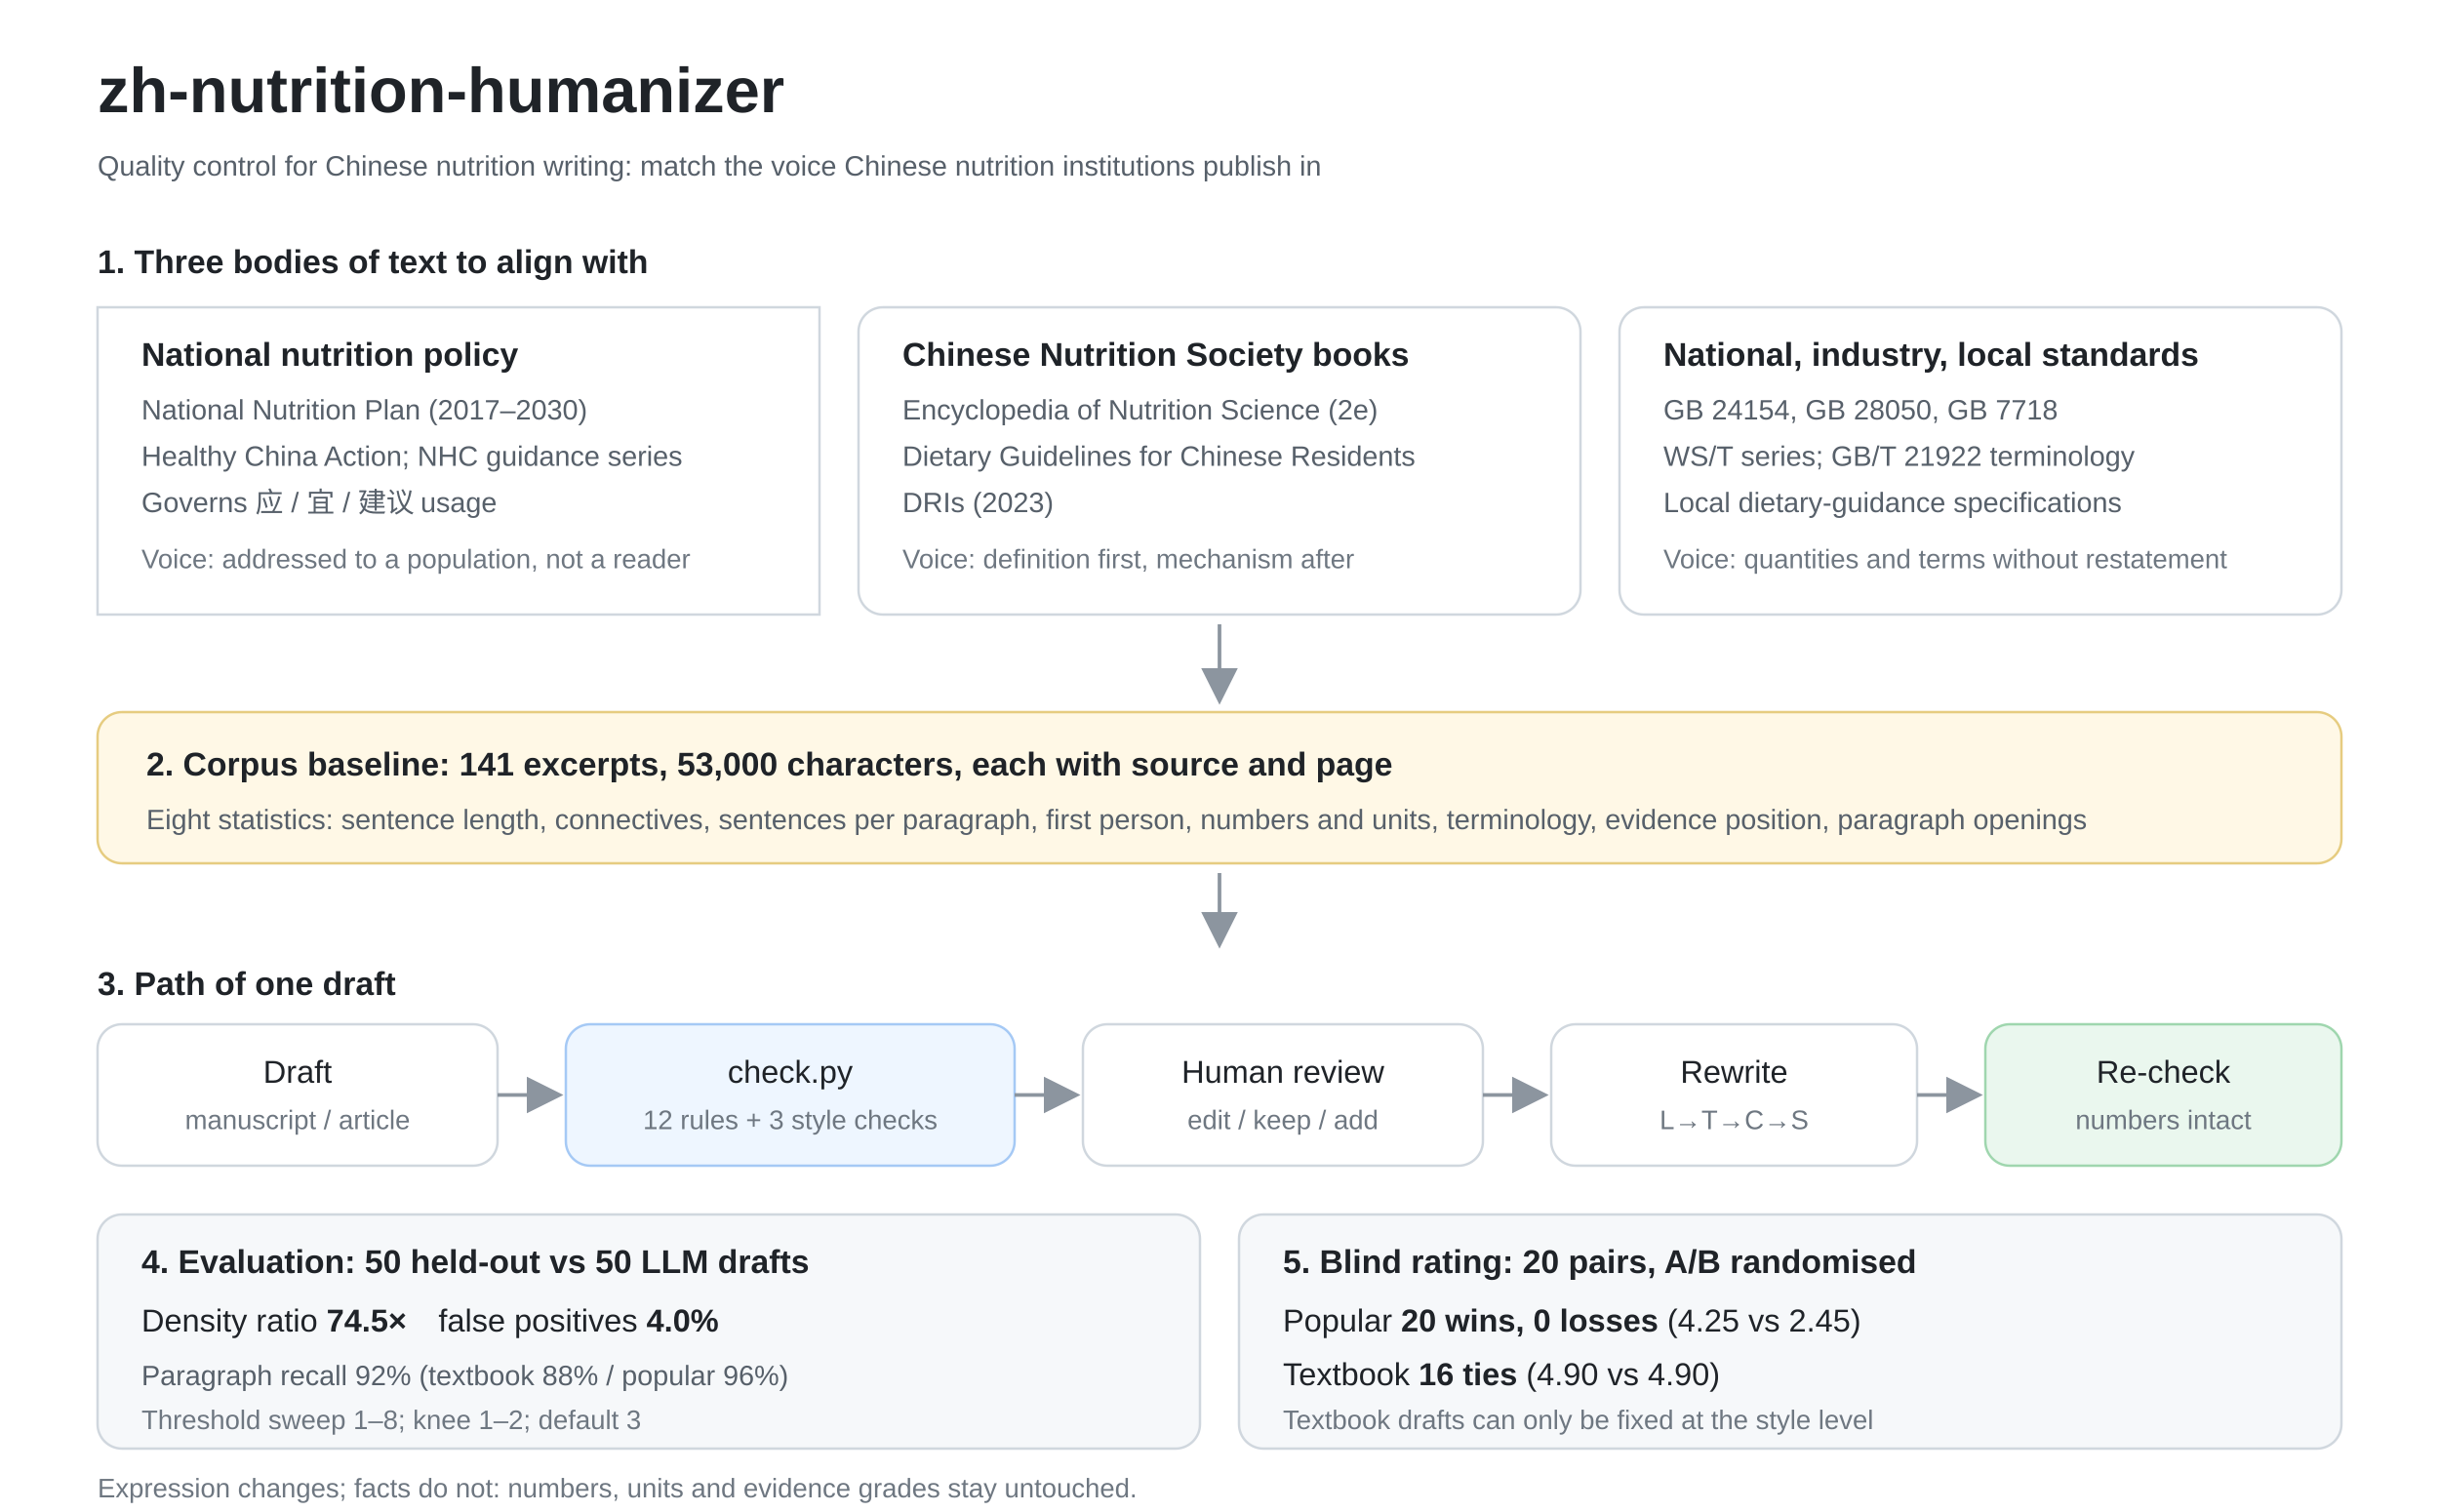
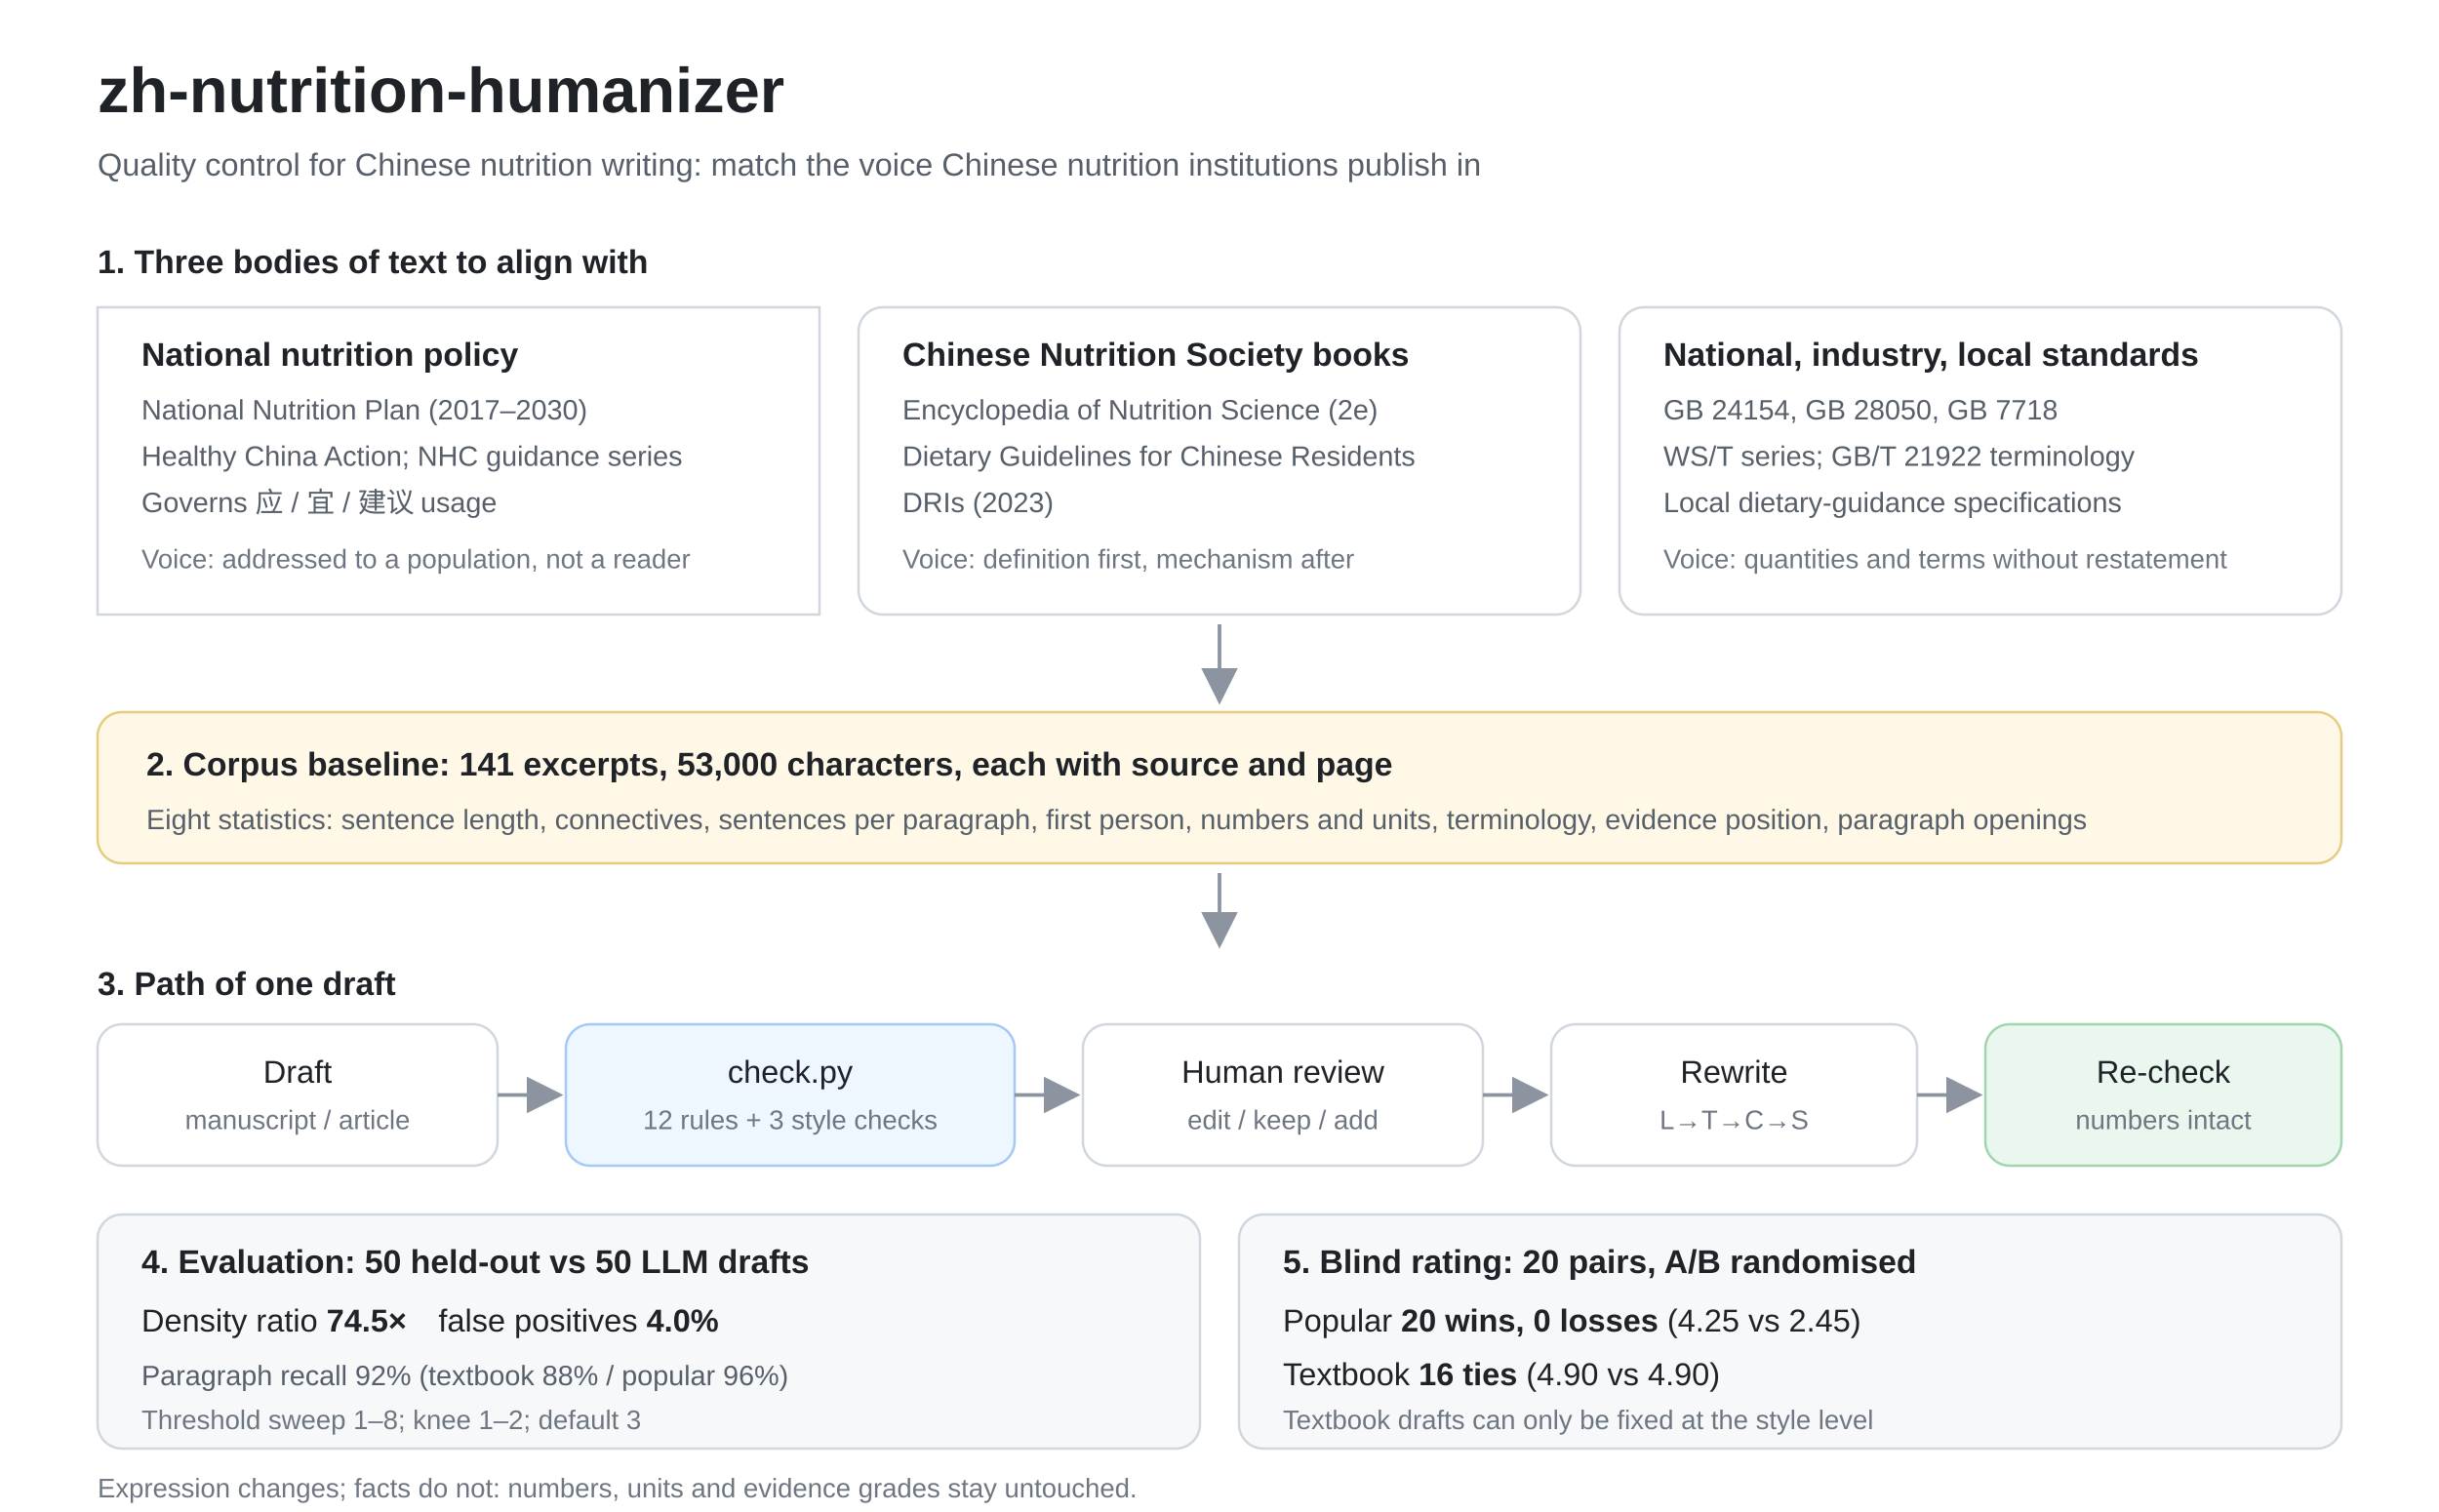
<svg xmlns="http://www.w3.org/2000/svg" width="1000" height="620" viewBox="0 0 1000 620" font-family="'Helvetica Neue',Arial,'Noto Sans',sans-serif">
  <defs>
    <marker id="arr" markerWidth="10" markerHeight="10" refX="8" refY="5" orient="auto">
      <path d="M0,0 L10,5 L0,10 z" fill="#8c959f" />
    </marker>
-     <style>
-       .t  { font-size: 13px; fill: #1f2328; }
-       .s  { font-size: 11.5px; fill: #57606a; }
-       .h  { font-size: 13.5px; font-weight: 700; fill: #1f2328; }
-       .n  { font-size: 11px; fill: #6e7781; }
-     </style>
  </defs>
  <rect width="1000" height="620" fill="#ffffff" />
  <text x="40" y="46" font-size="26" font-weight="700" fill="#1f2328">zh-nutrition-humanizer</text>
-   <text x="40" y="72" class="s" font-size="13">Quality control for Chinese nutrition writing: match the voice Chinese nutrition institutions publish in</text>
-   <text x="40" y="112" class="h">1. Three bodies of text to align with</text>
+   <text x="40" y="72" font-size="13" fill="#57606a">Quality control for Chinese nutrition writing: match the voice Chinese nutrition institutions publish in</text>
+   <text x="40" y="112" font-size="13.5px" font-weight="700" fill="#1f2328">1. Three bodies of text to align with</text>
  <rect x="40" y="126" width="296" height="126" r="10" fill="#ffffff" stroke="#d0d7de" />
-   <text x="58" y="150" class="h">National nutrition policy</text>
-   <text x="58" y="172" class="s">National Nutrition Plan (2017–2030)</text>
-   <text x="58" y="191" class="s">Healthy China Action; NHC guidance series</text>
-   <text x="58" y="210" class="s">Governs 应 / 宜 / 建议 usage</text>
-   <text x="58" y="233" class="n">Voice: addressed to a population, not a reader</text>
+   <text x="58" y="150" font-size="13.5px" font-weight="700" fill="#1f2328">National nutrition policy</text>
+   <text x="58" y="172" font-size="11.5px" fill="#57606a">National Nutrition Plan (2017–2030)</text>
+   <text x="58" y="191" font-size="11.5px" fill="#57606a">Healthy China Action; NHC guidance series</text>
+   <text x="58" y="210" font-size="11.5px" fill="#57606a">Governs 应 / 宜 / 建议 usage</text>
+   <text x="58" y="233" font-size="11px" fill="#6e7781">Voice: addressed to a population, not a reader</text>
  <rect x="352" y="126" width="296" height="126" rx="10" fill="#ffffff" stroke="#d0d7de" />
-   <text x="370" y="150" class="h">Chinese Nutrition Society books</text>
-   <text x="370" y="172" class="s">Encyclopedia of Nutrition Science (2e)</text>
-   <text x="370" y="191" class="s">Dietary Guidelines for Chinese Residents</text>
-   <text x="370" y="210" class="s">DRIs (2023)</text>
-   <text x="370" y="233" class="n">Voice: definition first, mechanism after</text>
+   <text x="370" y="150" font-size="13.5px" font-weight="700" fill="#1f2328">Chinese Nutrition Society books</text>
+   <text x="370" y="172" font-size="11.5px" fill="#57606a">Encyclopedia of Nutrition Science (2e)</text>
+   <text x="370" y="191" font-size="11.5px" fill="#57606a">Dietary Guidelines for Chinese Residents</text>
+   <text x="370" y="210" font-size="11.5px" fill="#57606a">DRIs (2023)</text>
+   <text x="370" y="233" font-size="11px" fill="#6e7781">Voice: definition first, mechanism after</text>
  <rect x="664" y="126" width="296" height="126" rx="10" fill="#ffffff" stroke="#d0d7de" />
-   <text x="682" y="150" class="h">National, industry, local standards</text>
-   <text x="682" y="172" class="s">GB 24154, GB 28050, GB 7718</text>
-   <text x="682" y="191" class="s">WS/T series; GB/T 21922 terminology</text>
-   <text x="682" y="210" class="s">Local dietary-guidance specifications</text>
-   <text x="682" y="233" class="n">Voice: quantities and terms without restatement</text>
+   <text x="682" y="150" font-size="13.5px" font-weight="700" fill="#1f2328">National, industry, local standards</text>
+   <text x="682" y="172" font-size="11.5px" fill="#57606a">GB 24154, GB 28050, GB 7718</text>
+   <text x="682" y="191" font-size="11.5px" fill="#57606a">WS/T series; GB/T 21922 terminology</text>
+   <text x="682" y="210" font-size="11.5px" fill="#57606a">Local dietary-guidance specifications</text>
+   <text x="682" y="233" font-size="11px" fill="#6e7781">Voice: quantities and terms without restatement</text>
  <line x1="500" y1="256" x2="500" y2="286" stroke="#8c959f" stroke-width="1.5" marker-end="url(#arr)" />
  <rect x="40" y="292" width="920" height="62" rx="10" fill="#fff8e6" stroke="#e6cc80" />
-   <text x="60" y="318" class="h">2. Corpus baseline: 141 excerpts, 53,000 characters, each with source and page</text>
-   <text x="60" y="340" class="s">Eight statistics: sentence length, connectives, sentences per paragraph, first person, numbers and units, terminology, evidence position, paragraph openings</text>
+   <text x="60" y="318" font-size="13.5px" font-weight="700" fill="#1f2328">2. Corpus baseline: 141 excerpts, 53,000 characters, each with source and page</text>
+   <text x="60" y="340" font-size="11.5px" fill="#57606a">Eight statistics: sentence length, connectives, sentences per paragraph, first person, numbers and units, terminology, evidence position, paragraph openings</text>
  <line x1="500" y1="358" x2="500" y2="386" stroke="#8c959f" stroke-width="1.5" marker-end="url(#arr)" />
-   <text x="40" y="408" class="h">3. Path of one draft</text>
+   <text x="40" y="408" font-size="13.5px" font-weight="700" fill="#1f2328">3. Path of one draft</text>
  <rect x="40" y="420" width="164" height="58" rx="10" fill="#ffffff" stroke="#d0d7de" />
-   <text x="122" y="444" class="t" text-anchor="middle">Draft</text>
-   <text x="122" y="463" class="n" text-anchor="middle">manuscript / article</text>
+   <text x="122" y="444" text-anchor="middle" font-size="13px" fill="#1f2328">Draft</text>
+   <text x="122" y="463" text-anchor="middle" font-size="11px" fill="#6e7781">manuscript / article</text>
  <rect x="232" y="420" width="184" height="58" rx="10" fill="#eef6ff" stroke="#a5c9f5" />
-   <text x="324" y="444" class="t" text-anchor="middle">check.py</text>
-   <text x="324" y="463" class="n" text-anchor="middle">12 rules + 3 style checks</text>
+   <text x="324" y="444" text-anchor="middle" font-size="13px" fill="#1f2328">check.py</text>
+   <text x="324" y="463" text-anchor="middle" font-size="11px" fill="#6e7781">12 rules + 3 style checks</text>
  <rect x="444" y="420" width="164" height="58" rx="10" fill="#ffffff" stroke="#d0d7de" />
-   <text x="526" y="444" class="t" text-anchor="middle">Human review</text>
-   <text x="526" y="463" class="n" text-anchor="middle">edit / keep / add</text>
+   <text x="526" y="444" text-anchor="middle" font-size="13px" fill="#1f2328">Human review</text>
+   <text x="526" y="463" text-anchor="middle" font-size="11px" fill="#6e7781">edit / keep / add</text>
  <rect x="636" y="420" width="150" height="58" rx="10" fill="#ffffff" stroke="#d0d7de" />
-   <text x="711" y="444" class="t" text-anchor="middle">Rewrite</text>
-   <text x="711" y="463" class="n" text-anchor="middle">L→T→C→S</text>
+   <text x="711" y="444" text-anchor="middle" font-size="13px" fill="#1f2328">Rewrite</text>
+   <text x="711" y="463" text-anchor="middle" font-size="11px" fill="#6e7781">L→T→C→S</text>
  <rect x="814" y="420" width="146" height="58" rx="10" fill="#eaf7ee" stroke="#9fd6ae" />
-   <text x="887" y="444" class="t" text-anchor="middle">Re-check</text>
-   <text x="887" y="463" class="n" text-anchor="middle">numbers intact</text>
+   <text x="887" y="444" text-anchor="middle" font-size="13px" fill="#1f2328">Re-check</text>
+   <text x="887" y="463" text-anchor="middle" font-size="11px" fill="#6e7781">numbers intact</text>
  <line x1="204" y1="449" x2="228" y2="449" stroke="#8c959f" stroke-width="1.5" marker-end="url(#arr)" />
  <line x1="416" y1="449" x2="440" y2="449" stroke="#8c959f" stroke-width="1.5" marker-end="url(#arr)" />
  <line x1="608" y1="449" x2="632" y2="449" stroke="#8c959f" stroke-width="1.5" marker-end="url(#arr)" />
  <line x1="786" y1="449" x2="810" y2="449" stroke="#8c959f" stroke-width="1.5" marker-end="url(#arr)" />
  <rect x="40" y="498" width="452" height="96" rx="10" fill="#f6f8fa" stroke="#d0d7de" />
-   <text x="58" y="522" class="h">4. Evaluation: 50 held-out vs 50 LLM drafts</text>
-   <text x="58" y="546" class="t">Density ratio <tspan font-weight="700">74.5×</tspan>　false positives <tspan font-weight="700">4.0%</tspan>
+   <text x="58" y="522" font-size="13.5px" font-weight="700" fill="#1f2328">4. Evaluation: 50 held-out vs 50 LLM drafts</text>
+   <text x="58" y="546" font-size="13px" fill="#1f2328">Density ratio <tspan font-weight="700">74.5×</tspan>　false positives <tspan font-weight="700">4.0%</tspan>
  </text>
-   <text x="58" y="568" class="s">Paragraph recall 92% (textbook 88% / popular 96%)</text>
-   <text x="58" y="586" class="n">Threshold sweep 1–8; knee 1–2; default 3</text>
+   <text x="58" y="568" font-size="11.5px" fill="#57606a">Paragraph recall 92% (textbook 88% / popular 96%)</text>
+   <text x="58" y="586" font-size="11px" fill="#6e7781">Threshold sweep 1–8; knee 1–2; default 3</text>
  <rect x="508" y="498" width="452" height="96" rx="10" fill="#f6f8fa" stroke="#d0d7de" />
-   <text x="526" y="522" class="h">5. Blind rating: 20 pairs, A/B randomised</text>
-   <text x="526" y="546" class="t">Popular <tspan font-weight="700">20 wins, 0 losses</tspan> (4.25 vs 2.45)</text>
-   <text x="526" y="568" class="t">Textbook <tspan font-weight="700">16 ties</tspan> (4.90 vs 4.90)</text>
-   <text x="526" y="586" class="n">Textbook drafts can only be fixed at the style level</text>
-   <text x="40" y="614" class="n">Expression changes; facts do not: numbers, units and evidence grades stay untouched.</text>
+   <text x="526" y="522" font-size="13.5px" font-weight="700" fill="#1f2328">5. Blind rating: 20 pairs, A/B randomised</text>
+   <text x="526" y="546" font-size="13px" fill="#1f2328">Popular <tspan font-weight="700">20 wins, 0 losses</tspan> (4.25 vs 2.45)</text>
+   <text x="526" y="568" font-size="13px" fill="#1f2328">Textbook <tspan font-weight="700">16 ties</tspan> (4.90 vs 4.90)</text>
+   <text x="526" y="586" font-size="11px" fill="#6e7781">Textbook drafts can only be fixed at the style level</text>
+   <text x="40" y="614" font-size="11px" fill="#6e7781">Expression changes; facts do not: numbers, units and evidence grades stay untouched.</text>
</svg>
